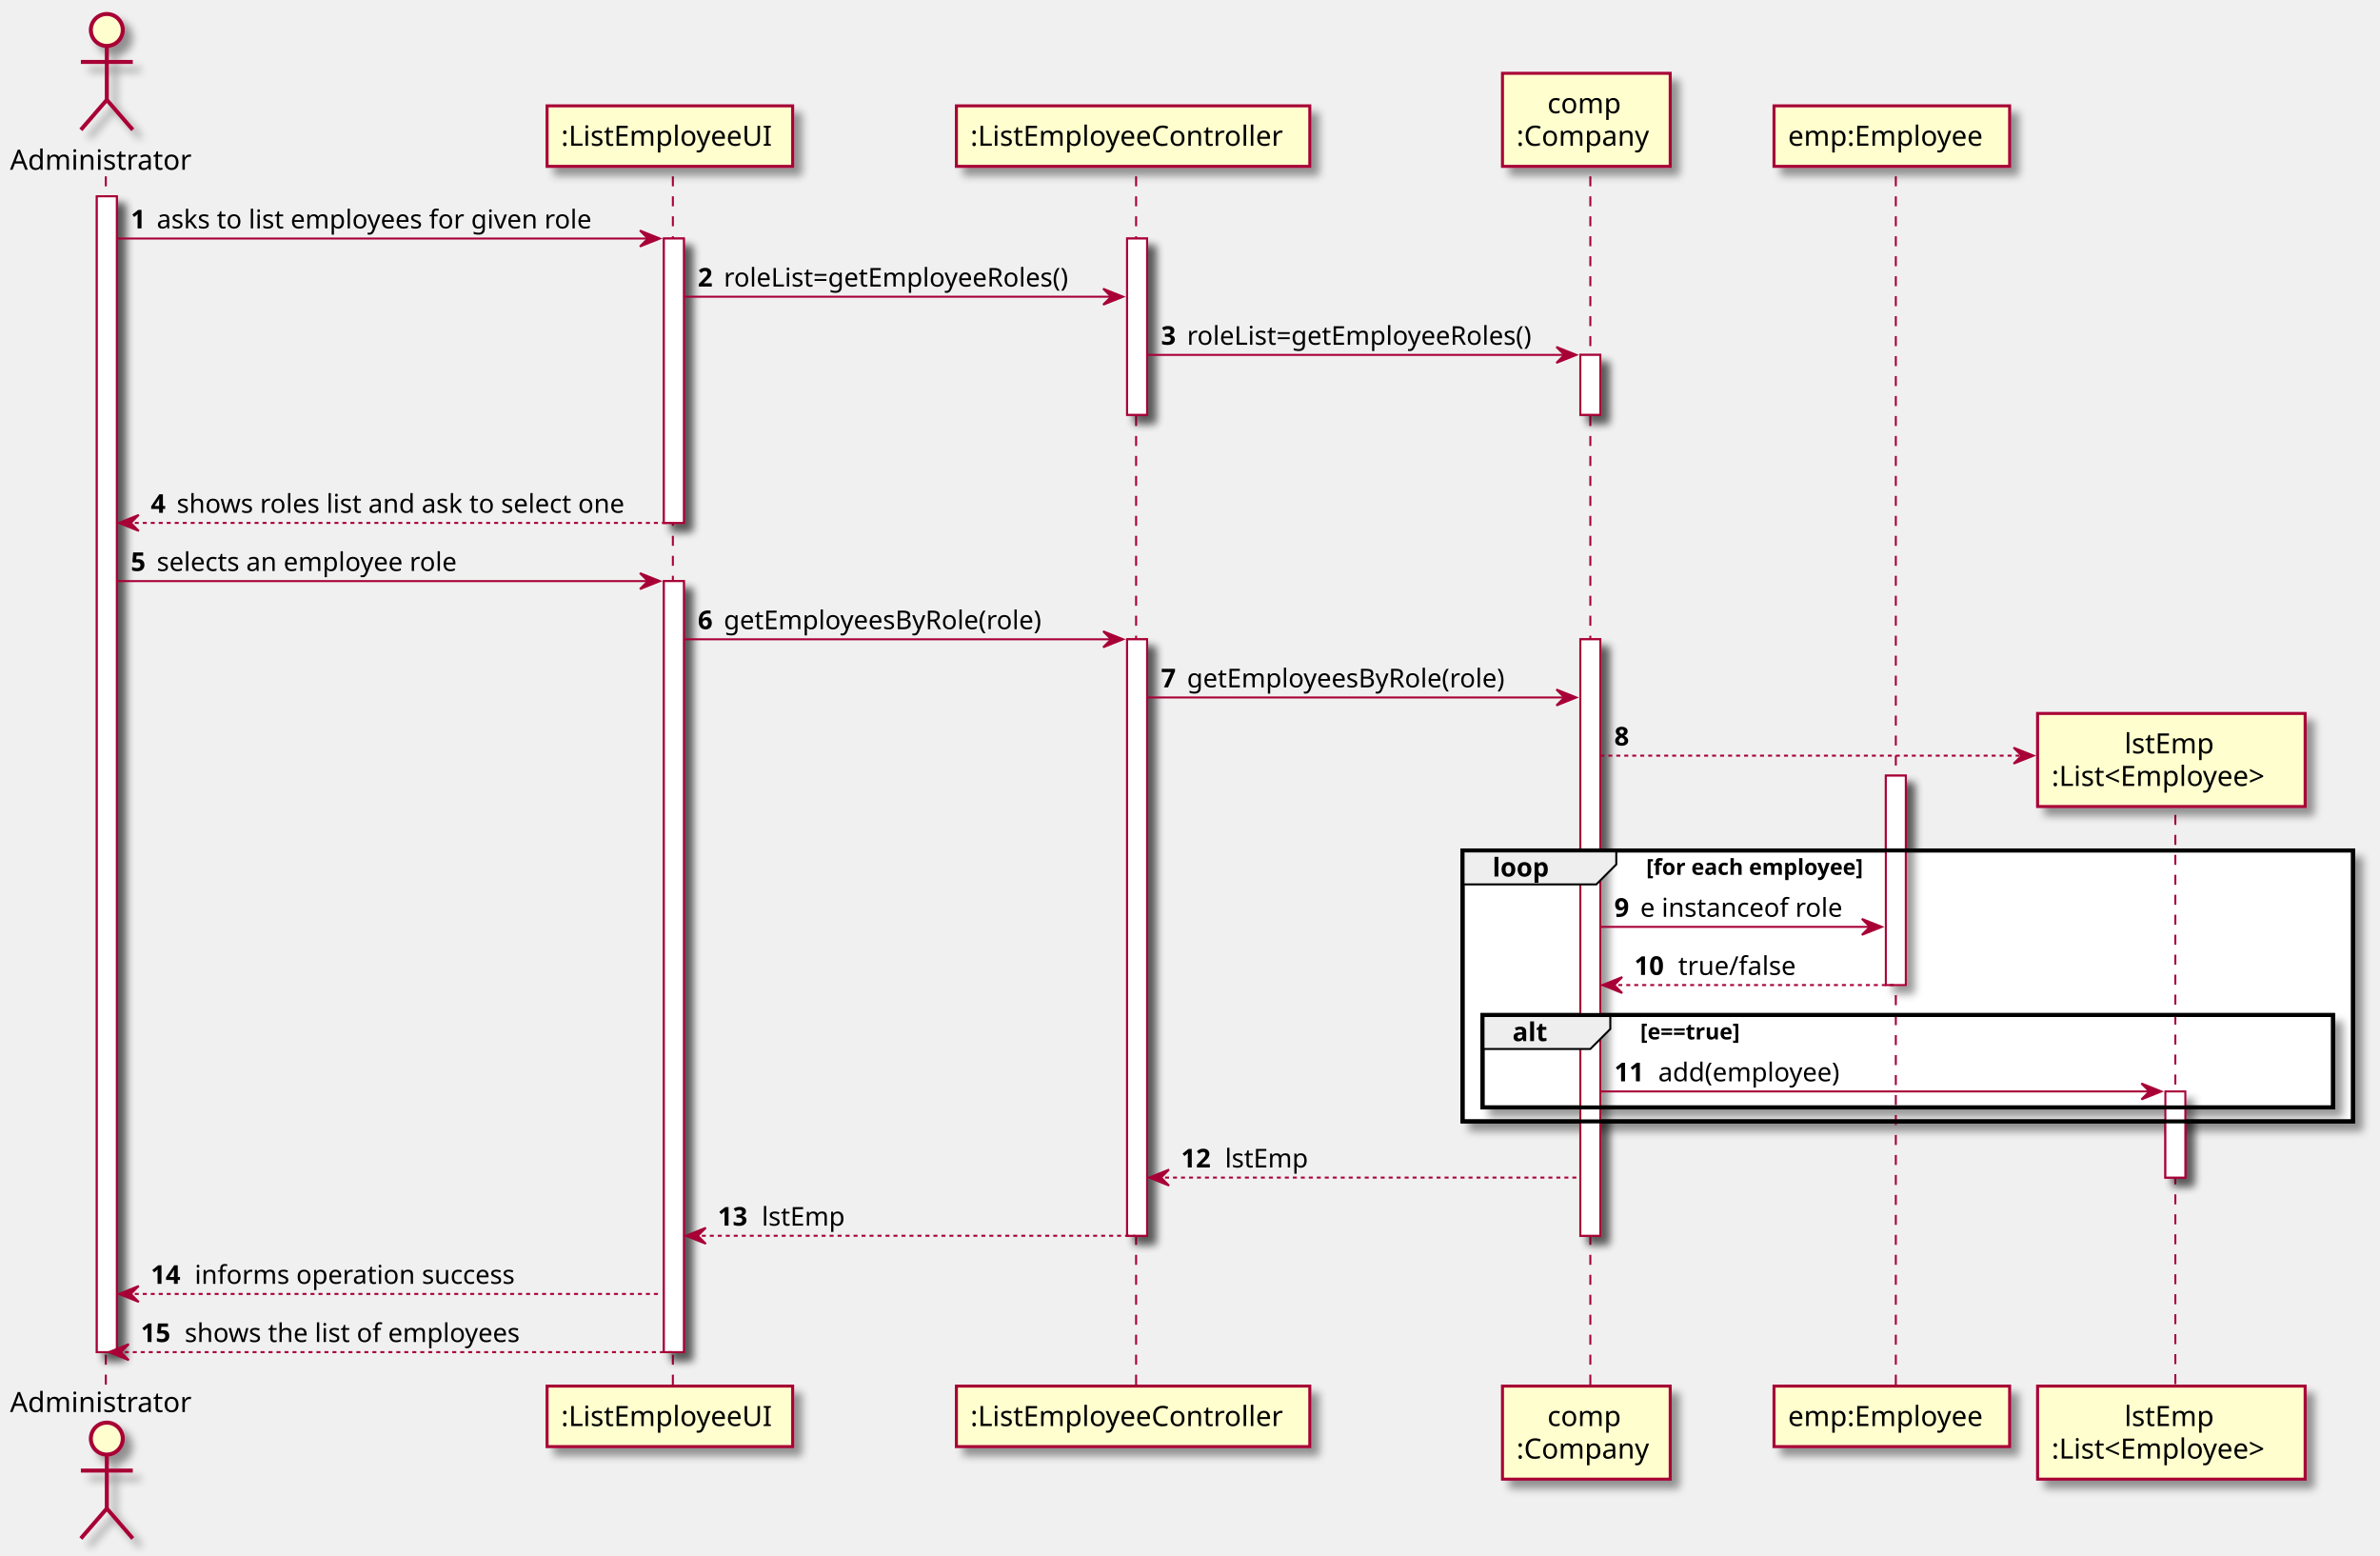
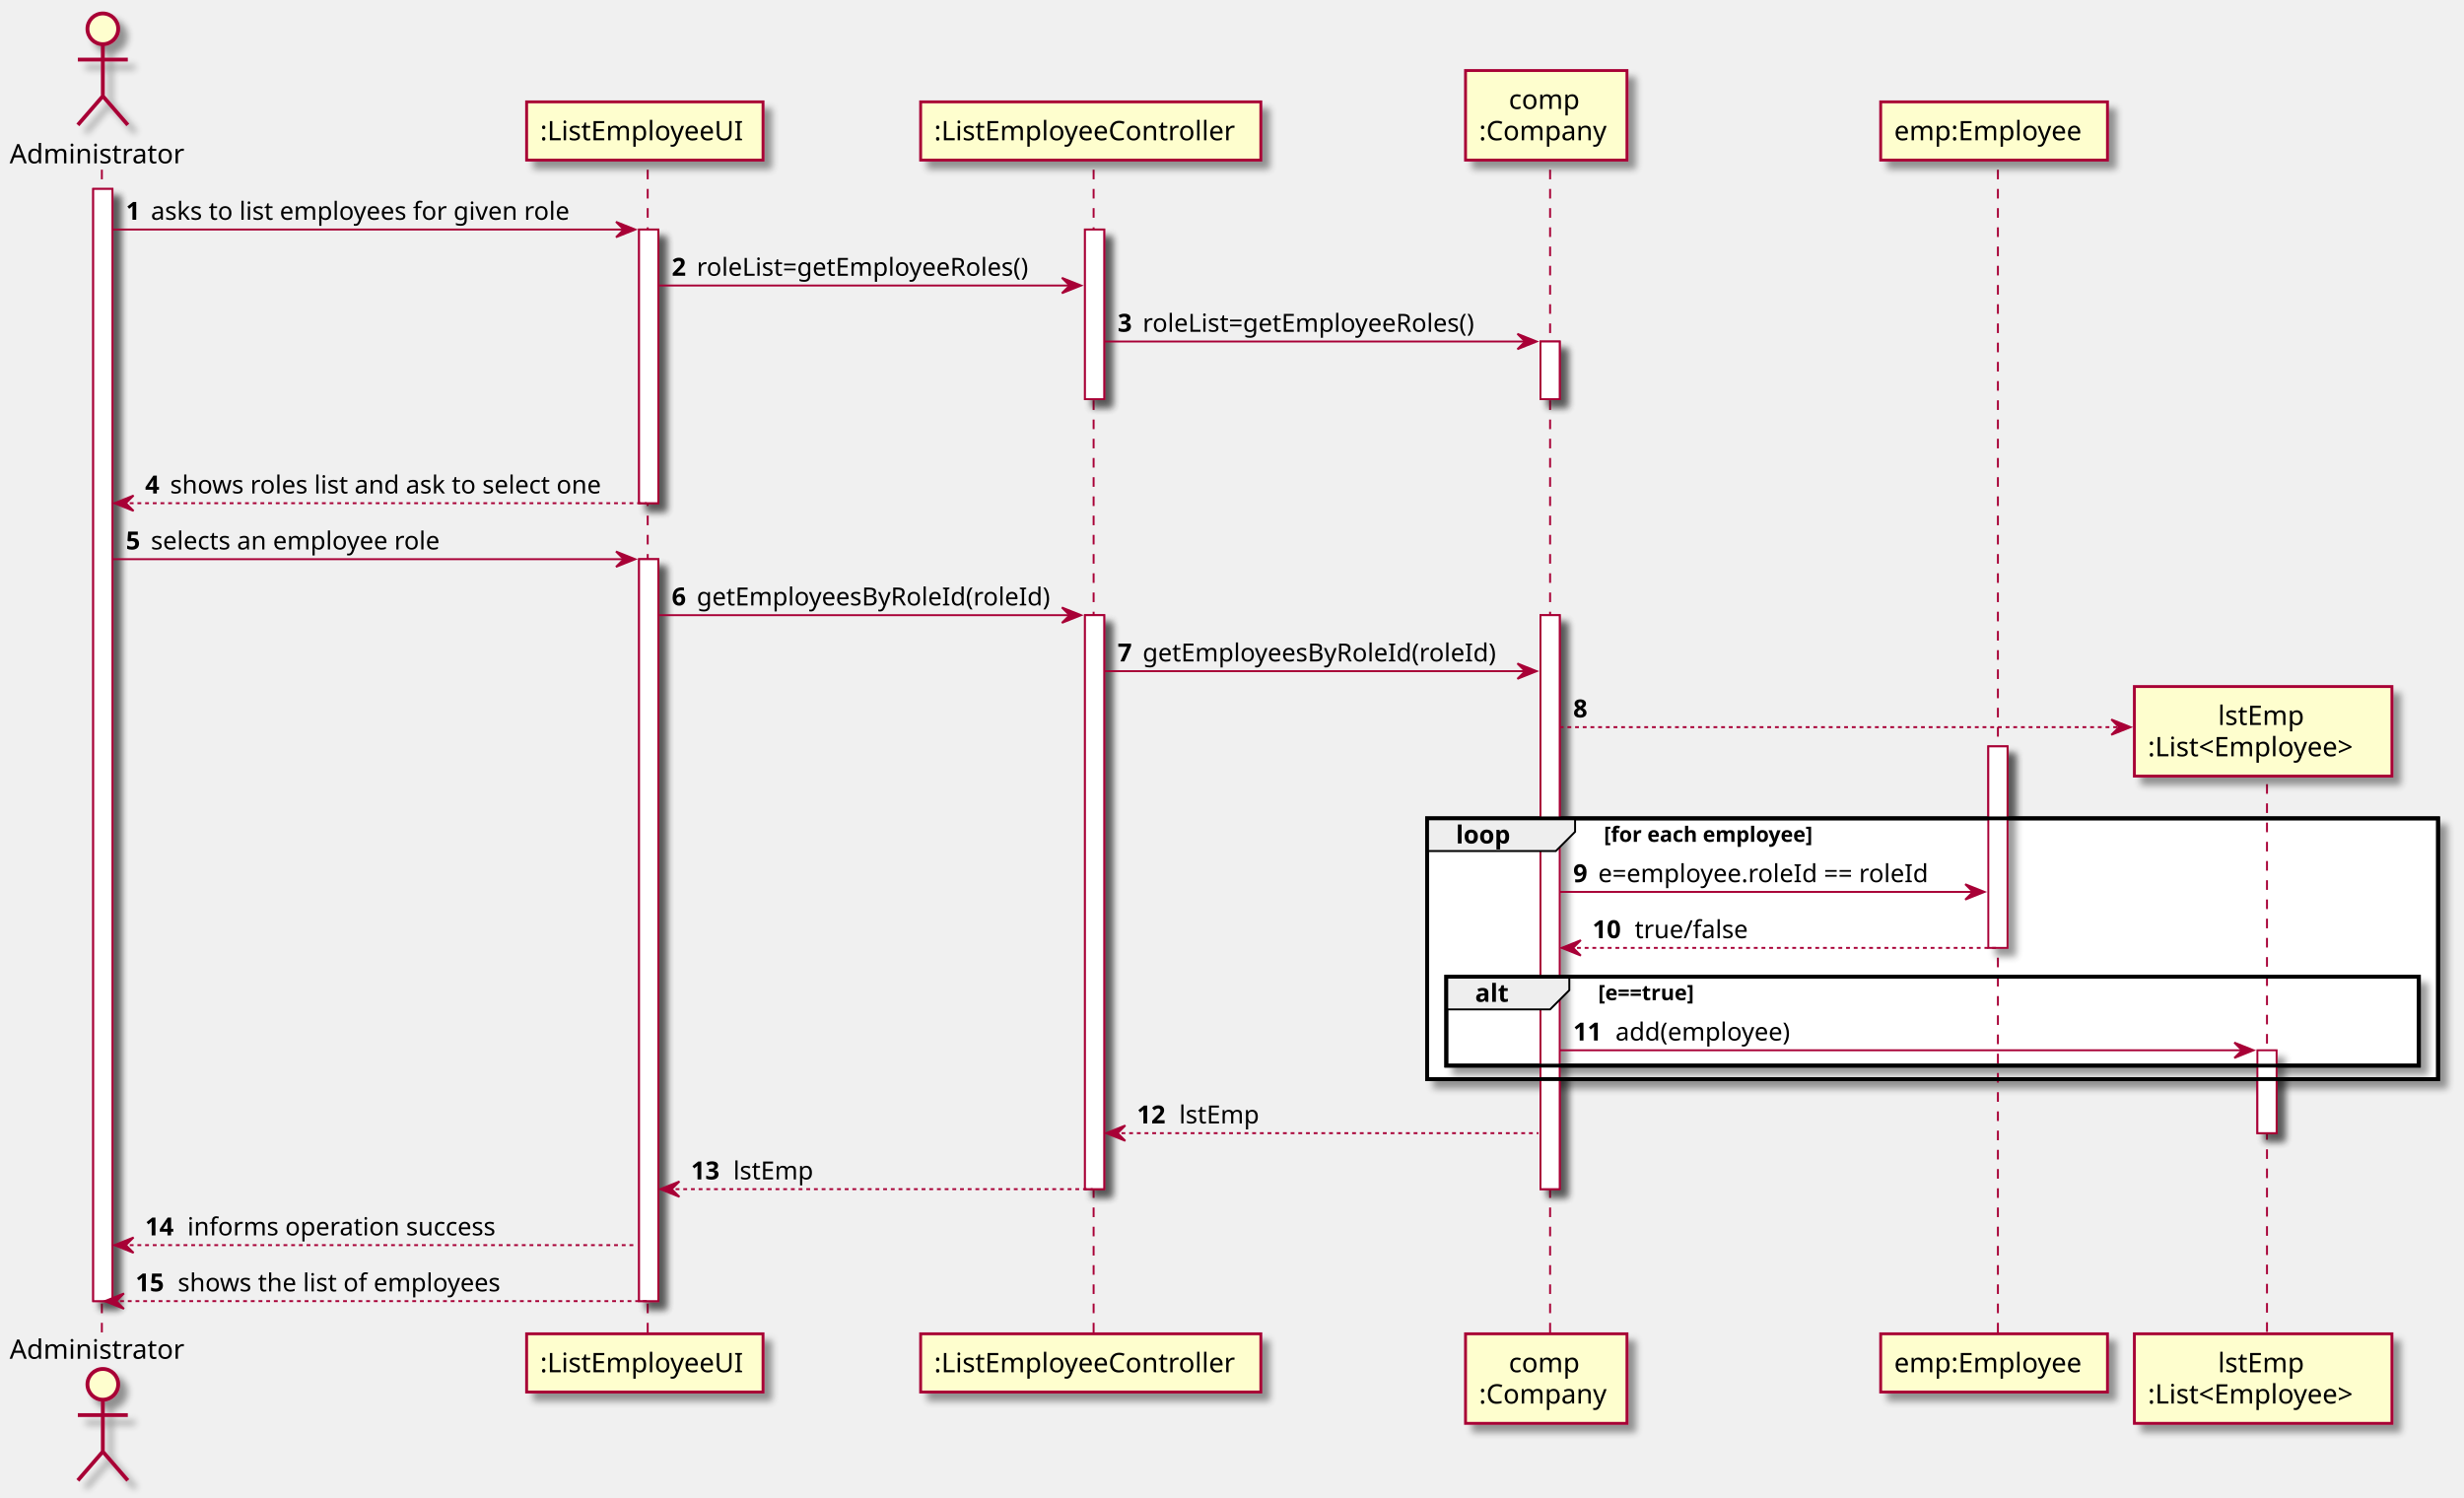
- <svg xmlns="http://www.w3.org/2000/svg" contentScriptType="application/ecmascript" contentStyleType="text/css" height="779px" preserveAspectRatio="none" style="width:1192px;height:779px;background:#FFFFFF;" version="1.1" viewBox="0 0 1192 779" width="1192px" zoomAndPan="magnify">
+ <svg xmlns="http://www.w3.org/2000/svg" contentScriptType="application/ecmascript" contentStyleType="text/css" height="779px" preserveAspectRatio="none" style="width:1282px;height:779px;background:#FFFFFF;" version="1.1" viewBox="0 0 1282 779" width="1282px" zoomAndPan="magnify">
  <defs>
-     <filter height="300%" id="fcw8uszvq6pdg" width="300%" x="-1" y="-1">
+     <filter height="300%" id="f3wgpyol8yfon" width="300%" x="-1" y="-1">
      <feGaussianBlur result="blurOut" stdDeviation="2.0" />
      <feColorMatrix in="blurOut" result="blurOut2" type="matrix" values="0 0 0 0 0 0 0 0 0 0 0 0 0 0 0 0 0 0 .4 0" />
      <feOffset dx="4.0" dy="4.0" in="blurOut2" result="blurOut3" />
      <feBlend in="SourceGraphic" in2="blurOut3" mode="normal" />
    </filter>
  </defs>
  <g>
-     <rect fill="#FFFFFF" filter="url(#fcw8uszvq6pdg)" height="578.719" style="stroke:#A80036;stroke-width:1.0;" width="10" x="48.5" y="98.297" />
-     <rect fill="#FFFFFF" filter="url(#fcw8uszvq6pdg)" height="142.398" style="stroke:#A80036;stroke-width:1.0;" width="10" x="332.5" y="119.43" />
-     <rect fill="#FFFFFF" filter="url(#fcw8uszvq6pdg)" height="386.055" style="stroke:#A80036;stroke-width:1.0;" width="10" x="332.5" y="290.961" />
-     <rect fill="#FFFFFF" filter="url(#fcw8uszvq6pdg)" height="88.266" style="stroke:#A80036;stroke-width:1.0;" width="10" x="564.5" y="119.43" />
-     <rect fill="#FFFFFF" filter="url(#fcw8uszvq6pdg)" height="298.656" style="stroke:#A80036;stroke-width:1.0;" width="10" x="564.5" y="320.094" />
-     <rect fill="#FFFFFF" filter="url(#fcw8uszvq6pdg)" height="30" style="stroke:#A80036;stroke-width:1.0;" width="10" x="791.5" y="177.695" />
-     <rect fill="#FFFFFF" filter="url(#fcw8uszvq6pdg)" height="298.656" style="stroke:#A80036;stroke-width:1.0;" width="10" x="791.5" y="320.094" />
-     <rect fill="#FFFFFF" filter="url(#fcw8uszvq6pdg)" height="104.859" style="stroke:#A80036;stroke-width:1.0;" width="10" x="944.5" y="388.359" />
-     <rect fill="#FFFFFF" filter="url(#fcw8uszvq6pdg)" height="43.133" style="stroke:#A80036;stroke-width:1.0;" width="10" x="1084.5" y="546.484" />
-     <rect fill="#FFFFFF" filter="url(#fcw8uszvq6pdg)" height="135.664" style="stroke:#000000;stroke-width:2.0;" width="446" x="732.5" y="425.82" />
-     <rect fill="#FFFFFF" filter="url(#fcw8uszvq6pdg)" height="46.266" style="stroke:#000000;stroke-width:2.0;" width="426" x="742.5" y="508.219" />
+     <rect fill="#FFFFFF" filter="url(#f3wgpyol8yfon)" height="578.719" style="stroke:#A80036;stroke-width:1.0;" width="10" x="48.5" y="98.297" />
+     <rect fill="#FFFFFF" filter="url(#f3wgpyol8yfon)" height="142.398" style="stroke:#A80036;stroke-width:1.0;" width="10" x="332.5" y="119.43" />
+     <rect fill="#FFFFFF" filter="url(#f3wgpyol8yfon)" height="386.055" style="stroke:#A80036;stroke-width:1.0;" width="10" x="332.5" y="290.961" />
+     <rect fill="#FFFFFF" filter="url(#f3wgpyol8yfon)" height="88.266" style="stroke:#A80036;stroke-width:1.0;" width="10" x="564.5" y="119.43" />
+     <rect fill="#FFFFFF" filter="url(#f3wgpyol8yfon)" height="298.656" style="stroke:#A80036;stroke-width:1.0;" width="10" x="564.5" y="320.094" />
+     <rect fill="#FFFFFF" filter="url(#f3wgpyol8yfon)" height="30" style="stroke:#A80036;stroke-width:1.0;" width="10" x="801.5" y="177.695" />
+     <rect fill="#FFFFFF" filter="url(#f3wgpyol8yfon)" height="298.656" style="stroke:#A80036;stroke-width:1.0;" width="10" x="801.5" y="320.094" />
+     <rect fill="#FFFFFF" filter="url(#f3wgpyol8yfon)" height="104.859" style="stroke:#A80036;stroke-width:1.0;" width="10" x="1034.5" y="388.359" />
+     <rect fill="#FFFFFF" filter="url(#f3wgpyol8yfon)" height="43.133" style="stroke:#A80036;stroke-width:1.0;" width="10" x="1174.5" y="546.484" />
+     <rect fill="#FFFFFF" filter="url(#f3wgpyol8yfon)" height="135.664" style="stroke:#000000;stroke-width:2.0;" width="526" x="742.5" y="425.82" />
+     <rect fill="#FFFFFF" filter="url(#f3wgpyol8yfon)" height="46.266" style="stroke:#000000;stroke-width:2.0;" width="506" x="752.5" y="508.219" />
    <line style="stroke:#A80036;stroke-width:1.0;stroke-dasharray:5.0,5.0;" x1="53" x2="53" y1="88.297" y2="695.016" />
    <line style="stroke:#A80036;stroke-width:1.0;stroke-dasharray:5.0,5.0;" x1="337" x2="337" y1="88.297" y2="695.016" />
    <line style="stroke:#A80036;stroke-width:1.0;stroke-dasharray:5.0,5.0;" x1="569" x2="569" y1="88.297" y2="695.016" />
-     <line style="stroke:#A80036;stroke-width:1.0;stroke-dasharray:5.0,5.0;" x1="796.5" x2="796.5" y1="88.297" y2="695.016" />
-     <line style="stroke:#A80036;stroke-width:1.0;stroke-dasharray:5.0,5.0;" x1="949.5" x2="949.5" y1="88.297" y2="695.016" />
-     <line style="stroke:#A80036;stroke-width:1.0;stroke-dasharray:5.0,5.0;" x1="1089.5" x2="1089.5" y1="398.023" y2="695.016" />
+     <line style="stroke:#A80036;stroke-width:1.0;stroke-dasharray:5.0,5.0;" x1="806.5" x2="806.5" y1="88.297" y2="695.016" />
+     <line style="stroke:#A80036;stroke-width:1.0;stroke-dasharray:5.0,5.0;" x1="1039.5" x2="1039.5" y1="88.297" y2="695.016" />
+     <line style="stroke:#A80036;stroke-width:1.0;stroke-dasharray:5.0,5.0;" x1="1179.5" x2="1179.5" y1="398.023" y2="695.016" />
    <text fill="#000000" font-family="sans-serif" font-size="14" lengthAdjust="spacing" textLength="91" x="5" y="84.995">Administrator</text>
-     <ellipse cx="53.5" cy="15" fill="#FEFECE" filter="url(#fcw8uszvq6pdg)" rx="8" ry="8" style="stroke:#A80036;stroke-width:2.0;" />
-     <path d="M53.5,23 L53.5,50 M40.5,31 L66.5,31 M53.5,50 L40.5,65 M53.5,50 L66.5,65 " fill="none" filter="url(#fcw8uszvq6pdg)" style="stroke:#A80036;stroke-width:2.0;" />
+     <ellipse cx="53.5" cy="15" fill="#FEFECE" filter="url(#f3wgpyol8yfon)" rx="8" ry="8" style="stroke:#A80036;stroke-width:2.0;" />
+     <path d="M53.5,23 L53.5,50 M40.5,31 L66.5,31 M53.5,50 L40.5,65 M53.5,50 L66.5,65 " fill="none" filter="url(#f3wgpyol8yfon)" style="stroke:#A80036;stroke-width:2.0;" />
    <text fill="#000000" font-family="sans-serif" font-size="14" lengthAdjust="spacing" textLength="91" x="5" y="707.011">Administrator</text>
-     <ellipse cx="53.5" cy="720.312" fill="#FEFECE" filter="url(#fcw8uszvq6pdg)" rx="8" ry="8" style="stroke:#A80036;stroke-width:2.0;" />
-     <path d="M53.5,728.312 L53.5,755.312 M40.5,736.312 L66.5,736.312 M53.5,755.312 L40.5,770.312 M53.5,755.312 L66.5,770.312 " fill="none" filter="url(#fcw8uszvq6pdg)" style="stroke:#A80036;stroke-width:2.0;" />
-     <rect fill="#FEFECE" filter="url(#fcw8uszvq6pdg)" height="30.297" style="stroke:#A80036;stroke-width:1.5;" width="123" x="274" y="53" />
+     <ellipse cx="53.5" cy="720.312" fill="#FEFECE" filter="url(#f3wgpyol8yfon)" rx="8" ry="8" style="stroke:#A80036;stroke-width:2.0;" />
+     <path d="M53.5,728.312 L53.5,755.312 M40.5,736.312 L66.5,736.312 M53.5,755.312 L40.5,770.312 M53.5,755.312 L66.5,770.312 " fill="none" filter="url(#f3wgpyol8yfon)" style="stroke:#A80036;stroke-width:2.0;" />
+     <rect fill="#FEFECE" filter="url(#f3wgpyol8yfon)" height="30.297" style="stroke:#A80036;stroke-width:1.5;" width="123" x="274" y="53" />
    <text fill="#000000" font-family="sans-serif" font-size="14" lengthAdjust="spacing" textLength="109" x="281" y="72.995">:ListEmployeeUI</text>
-     <rect fill="#FEFECE" filter="url(#fcw8uszvq6pdg)" height="30.297" style="stroke:#A80036;stroke-width:1.5;" width="123" x="274" y="694.016" />
+     <rect fill="#FEFECE" filter="url(#f3wgpyol8yfon)" height="30.297" style="stroke:#A80036;stroke-width:1.5;" width="123" x="274" y="694.016" />
    <text fill="#000000" font-family="sans-serif" font-size="14" lengthAdjust="spacing" textLength="109" x="281" y="714.011">:ListEmployeeUI</text>
-     <rect fill="#FEFECE" filter="url(#fcw8uszvq6pdg)" height="30.297" style="stroke:#A80036;stroke-width:1.5;" width="177" x="479" y="53" />
+     <rect fill="#FEFECE" filter="url(#f3wgpyol8yfon)" height="30.297" style="stroke:#A80036;stroke-width:1.5;" width="177" x="479" y="53" />
    <text fill="#000000" font-family="sans-serif" font-size="14" lengthAdjust="spacing" textLength="163" x="486" y="72.995">:ListEmployeeController</text>
-     <rect fill="#FEFECE" filter="url(#fcw8uszvq6pdg)" height="30.297" style="stroke:#A80036;stroke-width:1.5;" width="177" x="479" y="694.016" />
+     <rect fill="#FEFECE" filter="url(#f3wgpyol8yfon)" height="30.297" style="stroke:#A80036;stroke-width:1.5;" width="177" x="479" y="694.016" />
    <text fill="#000000" font-family="sans-serif" font-size="14" lengthAdjust="spacing" textLength="163" x="486" y="714.011">:ListEmployeeController</text>
-     <rect fill="#FEFECE" filter="url(#fcw8uszvq6pdg)" height="46.594" style="stroke:#A80036;stroke-width:1.5;" width="84" x="752.5" y="36.703" />
-     <text fill="#000000" font-family="sans-serif" font-size="14" lengthAdjust="spacing" textLength="39" x="775" y="56.698">comp</text>
-     <text fill="#000000" font-family="sans-serif" font-size="14" lengthAdjust="spacing" textLength="70" x="759.5" y="72.995">:Company</text>
-     <rect fill="#FEFECE" filter="url(#fcw8uszvq6pdg)" height="46.594" style="stroke:#A80036;stroke-width:1.5;" width="84" x="752.5" y="694.016" />
-     <text fill="#000000" font-family="sans-serif" font-size="14" lengthAdjust="spacing" textLength="39" x="775" y="714.011">comp</text>
-     <text fill="#000000" font-family="sans-serif" font-size="14" lengthAdjust="spacing" textLength="70" x="759.5" y="730.308">:Company</text>
-     <rect fill="#FEFECE" filter="url(#fcw8uszvq6pdg)" height="30.297" style="stroke:#A80036;stroke-width:1.5;" width="118" x="888.5" y="53" />
-     <text fill="#000000" font-family="sans-serif" font-size="14" lengthAdjust="spacing" textLength="104" x="895.5" y="72.995">emp:Employee</text>
-     <rect fill="#FEFECE" filter="url(#fcw8uszvq6pdg)" height="30.297" style="stroke:#A80036;stroke-width:1.5;" width="118" x="888.5" y="694.016" />
-     <text fill="#000000" font-family="sans-serif" font-size="14" lengthAdjust="spacing" textLength="104" x="895.5" y="714.011">emp:Employee</text>
-     <rect fill="#FEFECE" filter="url(#fcw8uszvq6pdg)" height="46.594" style="stroke:#A80036;stroke-width:1.5;" width="134" x="1020.5" y="694.016" />
-     <text fill="#000000" font-family="sans-serif" font-size="14" lengthAdjust="spacing" textLength="47" x="1064" y="714.011">lstEmp</text>
-     <text fill="#000000" font-family="sans-serif" font-size="14" lengthAdjust="spacing" textLength="120" x="1027.5" y="730.308">:List&lt;Employee&gt;</text>
-     <rect fill="#FFFFFF" filter="url(#fcw8uszvq6pdg)" height="578.719" style="stroke:#A80036;stroke-width:1.0;" width="10" x="48.5" y="98.297" />
-     <rect fill="#FFFFFF" filter="url(#fcw8uszvq6pdg)" height="142.398" style="stroke:#A80036;stroke-width:1.0;" width="10" x="332.5" y="119.43" />
-     <rect fill="#FFFFFF" filter="url(#fcw8uszvq6pdg)" height="386.055" style="stroke:#A80036;stroke-width:1.0;" width="10" x="332.5" y="290.961" />
-     <rect fill="#FFFFFF" filter="url(#fcw8uszvq6pdg)" height="88.266" style="stroke:#A80036;stroke-width:1.0;" width="10" x="564.5" y="119.43" />
-     <rect fill="#FFFFFF" filter="url(#fcw8uszvq6pdg)" height="298.656" style="stroke:#A80036;stroke-width:1.0;" width="10" x="564.5" y="320.094" />
-     <rect fill="#FFFFFF" filter="url(#fcw8uszvq6pdg)" height="30" style="stroke:#A80036;stroke-width:1.0;" width="10" x="791.5" y="177.695" />
-     <rect fill="#FFFFFF" filter="url(#fcw8uszvq6pdg)" height="298.656" style="stroke:#A80036;stroke-width:1.0;" width="10" x="791.5" y="320.094" />
-     <rect fill="#FFFFFF" filter="url(#fcw8uszvq6pdg)" height="104.859" style="stroke:#A80036;stroke-width:1.0;" width="10" x="944.5" y="388.359" />
-     <rect fill="#FFFFFF" filter="url(#fcw8uszvq6pdg)" height="43.133" style="stroke:#A80036;stroke-width:1.0;" width="10" x="1084.5" y="546.484" />
+     <rect fill="#FEFECE" filter="url(#f3wgpyol8yfon)" height="46.594" style="stroke:#A80036;stroke-width:1.5;" width="84" x="762.5" y="36.703" />
+     <text fill="#000000" font-family="sans-serif" font-size="14" lengthAdjust="spacing" textLength="39" x="785" y="56.698">comp</text>
+     <text fill="#000000" font-family="sans-serif" font-size="14" lengthAdjust="spacing" textLength="70" x="769.5" y="72.995">:Company</text>
+     <rect fill="#FEFECE" filter="url(#f3wgpyol8yfon)" height="46.594" style="stroke:#A80036;stroke-width:1.5;" width="84" x="762.5" y="694.016" />
+     <text fill="#000000" font-family="sans-serif" font-size="14" lengthAdjust="spacing" textLength="39" x="785" y="714.011">comp</text>
+     <text fill="#000000" font-family="sans-serif" font-size="14" lengthAdjust="spacing" textLength="70" x="769.5" y="730.308">:Company</text>
+     <rect fill="#FEFECE" filter="url(#f3wgpyol8yfon)" height="30.297" style="stroke:#A80036;stroke-width:1.5;" width="118" x="978.5" y="53" />
+     <text fill="#000000" font-family="sans-serif" font-size="14" lengthAdjust="spacing" textLength="104" x="985.5" y="72.995">emp:Employee</text>
+     <rect fill="#FEFECE" filter="url(#f3wgpyol8yfon)" height="30.297" style="stroke:#A80036;stroke-width:1.5;" width="118" x="978.5" y="694.016" />
+     <text fill="#000000" font-family="sans-serif" font-size="14" lengthAdjust="spacing" textLength="104" x="985.5" y="714.011">emp:Employee</text>
+     <rect fill="#FEFECE" filter="url(#f3wgpyol8yfon)" height="46.594" style="stroke:#A80036;stroke-width:1.5;" width="134" x="1110.5" y="694.016" />
+     <text fill="#000000" font-family="sans-serif" font-size="14" lengthAdjust="spacing" textLength="47" x="1154" y="714.011">lstEmp</text>
+     <text fill="#000000" font-family="sans-serif" font-size="14" lengthAdjust="spacing" textLength="120" x="1117.5" y="730.308">:List&lt;Employee&gt;</text>
+     <rect fill="#FFFFFF" filter="url(#f3wgpyol8yfon)" height="578.719" style="stroke:#A80036;stroke-width:1.0;" width="10" x="48.5" y="98.297" />
+     <rect fill="#FFFFFF" filter="url(#f3wgpyol8yfon)" height="142.398" style="stroke:#A80036;stroke-width:1.0;" width="10" x="332.5" y="119.43" />
+     <rect fill="#FFFFFF" filter="url(#f3wgpyol8yfon)" height="386.055" style="stroke:#A80036;stroke-width:1.0;" width="10" x="332.5" y="290.961" />
+     <rect fill="#FFFFFF" filter="url(#f3wgpyol8yfon)" height="88.266" style="stroke:#A80036;stroke-width:1.0;" width="10" x="564.5" y="119.43" />
+     <rect fill="#FFFFFF" filter="url(#f3wgpyol8yfon)" height="298.656" style="stroke:#A80036;stroke-width:1.0;" width="10" x="564.5" y="320.094" />
+     <rect fill="#FFFFFF" filter="url(#f3wgpyol8yfon)" height="30" style="stroke:#A80036;stroke-width:1.0;" width="10" x="801.5" y="177.695" />
+     <rect fill="#FFFFFF" filter="url(#f3wgpyol8yfon)" height="298.656" style="stroke:#A80036;stroke-width:1.0;" width="10" x="801.5" y="320.094" />
+     <rect fill="#FFFFFF" filter="url(#f3wgpyol8yfon)" height="104.859" style="stroke:#A80036;stroke-width:1.0;" width="10" x="1034.5" y="388.359" />
+     <rect fill="#FFFFFF" filter="url(#f3wgpyol8yfon)" height="43.133" style="stroke:#A80036;stroke-width:1.0;" width="10" x="1174.5" y="546.484" />
    <polygon fill="#A80036" points="320.5,115.43,330.5,119.43,320.5,123.43,324.5,119.43" style="stroke:#A80036;stroke-width:1.0;" />
    <line style="stroke:#A80036;stroke-width:1.0;" x1="58.5" x2="326.5" y1="119.43" y2="119.43" />
    <text fill="#000000" font-family="sans-serif" font-size="13" font-weight="bold" lengthAdjust="spacing" textLength="9" x="65.5" y="114.364">1</text>
    <text fill="#000000" font-family="sans-serif" font-size="13" lengthAdjust="spacing" textLength="229" x="78.5" y="114.364">asks to list employees for given role</text>
    <polygon fill="#A80036" points="552.5,144.562,562.5,148.562,552.5,152.562,556.5,148.562" style="stroke:#A80036;stroke-width:1.0;" />
    <line style="stroke:#A80036;stroke-width:1.0;" x1="342.5" x2="558.5" y1="148.562" y2="148.562" />
    <text fill="#000000" font-family="sans-serif" font-size="13" font-weight="bold" lengthAdjust="spacing" textLength="9" x="349.5" y="143.497">2</text>
    <text fill="#000000" font-family="sans-serif" font-size="13" lengthAdjust="spacing" textLength="185" x="362.5" y="143.497">roleList=getEmployeeRoles()</text>
-     <polygon fill="#A80036" points="779.5,173.695,789.5,177.695,779.5,181.695,783.5,177.695" style="stroke:#A80036;stroke-width:1.0;" />
-     <line style="stroke:#A80036;stroke-width:1.0;" x1="574.5" x2="785.5" y1="177.695" y2="177.695" />
+     <polygon fill="#A80036" points="789.5,173.695,799.5,177.695,789.5,181.695,793.5,177.695" style="stroke:#A80036;stroke-width:1.0;" />
+     <line style="stroke:#A80036;stroke-width:1.0;" x1="574.5" x2="795.5" y1="177.695" y2="177.695" />
    <text fill="#000000" font-family="sans-serif" font-size="13" font-weight="bold" lengthAdjust="spacing" textLength="9" x="581.5" y="172.629">3</text>
    <text fill="#000000" font-family="sans-serif" font-size="13" lengthAdjust="spacing" textLength="185" x="594.5" y="172.629">roleList=getEmployeeRoles()</text>
    <polygon fill="#A80036" points="69.5,257.828,59.5,261.828,69.5,265.828,65.5,261.828" style="stroke:#A80036;stroke-width:1.0;" />
    <line style="stroke:#A80036;stroke-width:1.0;stroke-dasharray:2.0,2.0;" x1="63.5" x2="336.5" y1="261.828" y2="261.828" />
    <text fill="#000000" font-family="sans-serif" font-size="13" font-weight="bold" lengthAdjust="spacing" textLength="9" x="75.5" y="256.762">4</text>
    <text fill="#000000" font-family="sans-serif" font-size="13" lengthAdjust="spacing" textLength="237" x="88.5" y="256.762">shows roles list and ask to select one</text>
    <polygon fill="#A80036" points="320.5,286.961,330.5,290.961,320.5,294.961,324.5,290.961" style="stroke:#A80036;stroke-width:1.0;" />
    <line style="stroke:#A80036;stroke-width:1.0;" x1="58.5" x2="326.5" y1="290.961" y2="290.961" />
    <text fill="#000000" font-family="sans-serif" font-size="13" font-weight="bold" lengthAdjust="spacing" textLength="9" x="65.5" y="285.895">5</text>
    <text fill="#000000" font-family="sans-serif" font-size="13" lengthAdjust="spacing" textLength="160" x="78.5" y="285.895">selects an employee role</text>
    <polygon fill="#A80036" points="552.5,316.094,562.5,320.094,552.5,324.094,556.5,320.094" style="stroke:#A80036;stroke-width:1.0;" />
    <line style="stroke:#A80036;stroke-width:1.0;" x1="342.5" x2="558.5" y1="320.094" y2="320.094" />
    <text fill="#000000" font-family="sans-serif" font-size="13" font-weight="bold" lengthAdjust="spacing" textLength="9" x="349.5" y="315.028">6</text>
-     <text fill="#000000" font-family="sans-serif" font-size="13" lengthAdjust="spacing" textLength="168" x="362.5" y="315.028">getEmployeesByRole(role)</text>
-     <polygon fill="#A80036" points="779.5,345.227,789.5,349.227,779.5,353.227,783.5,349.227" style="stroke:#A80036;stroke-width:1.0;" />
-     <line style="stroke:#A80036;stroke-width:1.0;" x1="574.5" x2="785.5" y1="349.227" y2="349.227" />
+     <text fill="#000000" font-family="sans-serif" font-size="13" lengthAdjust="spacing" textLength="190" x="362.5" y="315.028">getEmployeesByRoleId(roleId)</text>
+     <polygon fill="#A80036" points="789.5,345.227,799.5,349.227,789.5,353.227,793.5,349.227" style="stroke:#A80036;stroke-width:1.0;" />
+     <line style="stroke:#A80036;stroke-width:1.0;" x1="574.5" x2="795.5" y1="349.227" y2="349.227" />
    <text fill="#000000" font-family="sans-serif" font-size="13" font-weight="bold" lengthAdjust="spacing" textLength="9" x="581.5" y="344.161">7</text>
-     <text fill="#000000" font-family="sans-serif" font-size="13" lengthAdjust="spacing" textLength="168" x="594.5" y="344.161">getEmployeesByRole(role)</text>
-     <polygon fill="#A80036" points="1008.5,374.359,1018.5,378.359,1008.5,382.359,1012.5,378.359" style="stroke:#A80036;stroke-width:1.0;" />
-     <line style="stroke:#A80036;stroke-width:1.0;stroke-dasharray:2.0,2.0;" x1="801.5" x2="1014.5" y1="378.359" y2="378.359" />
-     <text fill="#000000" font-family="sans-serif" font-size="13" font-weight="bold" lengthAdjust="spacing" textLength="9" x="808.5" y="373.293">8</text>
-     <text fill="#000000" font-family="sans-serif" font-size="13" lengthAdjust="spacing" textLength="0" x="825.5" y="373.293" />
-     <rect fill="#FEFECE" filter="url(#fcw8uszvq6pdg)" height="46.594" style="stroke:#A80036;stroke-width:1.5;" width="134" x="1020.5" y="357.227" />
-     <text fill="#000000" font-family="sans-serif" font-size="14" lengthAdjust="spacing" textLength="47" x="1064" y="377.222">lstEmp</text>
-     <text fill="#000000" font-family="sans-serif" font-size="14" lengthAdjust="spacing" textLength="120" x="1027.5" y="393.519">:List&lt;Employee&gt;</text>
-     <path d="M732.5,425.82 L809.5,425.82 L809.5,432.82 L799.5,442.82 L732.5,442.82 L732.5,425.82 " fill="#EEEEEE" style="stroke:#000000;stroke-width:1.0;" />
-     <rect fill="none" height="135.664" style="stroke:#000000;stroke-width:2.0;" width="446" x="732.5" y="425.82" />
-     <text fill="#000000" font-family="sans-serif" font-size="13" font-weight="bold" lengthAdjust="spacing" textLength="32" x="747.5" y="438.887">loop</text>
-     <text fill="#000000" font-family="sans-serif" font-size="11" font-weight="bold" lengthAdjust="spacing" textLength="129" x="824.5" y="438.031">[for each employee]</text>
-     <polygon fill="#A80036" points="932.5,460.086,942.5,464.086,932.5,468.086,936.5,464.086" style="stroke:#A80036;stroke-width:1.0;" />
-     <line style="stroke:#A80036;stroke-width:1.0;" x1="801.5" x2="938.5" y1="464.086" y2="464.086" />
-     <text fill="#000000" font-family="sans-serif" font-size="13" font-weight="bold" lengthAdjust="spacing" textLength="9" x="808.5" y="459.02">9</text>
-     <text fill="#000000" font-family="sans-serif" font-size="13" lengthAdjust="spacing" textLength="106" x="821.5" y="459.02">e instanceof role</text>
-     <polygon fill="#A80036" points="812.5,489.219,802.5,493.219,812.5,497.219,808.5,493.219" style="stroke:#A80036;stroke-width:1.0;" />
-     <line style="stroke:#A80036;stroke-width:1.0;stroke-dasharray:2.0,2.0;" x1="806.5" x2="948.5" y1="493.219" y2="493.219" />
-     <text fill="#000000" font-family="sans-serif" font-size="13" font-weight="bold" lengthAdjust="spacing" textLength="18" x="818.5" y="488.153">10</text>
-     <text fill="#000000" font-family="sans-serif" font-size="13" lengthAdjust="spacing" textLength="60" x="840.5" y="488.153">true/false</text>
-     <path d="M742.5,508.219 L806.5,508.219 L806.5,515.219 L796.5,525.219 L742.5,525.219 L742.5,508.219 " fill="#EEEEEE" style="stroke:#000000;stroke-width:1.0;" />
-     <rect fill="none" height="46.266" style="stroke:#000000;stroke-width:2.0;" width="426" x="742.5" y="508.219" />
-     <text fill="#000000" font-family="sans-serif" font-size="13" font-weight="bold" lengthAdjust="spacing" textLength="19" x="757.5" y="521.286">alt</text>
-     <text fill="#000000" font-family="sans-serif" font-size="11" font-weight="bold" lengthAdjust="spacing" textLength="62" x="821.5" y="520.429">[e==true]</text>
-     <polygon fill="#A80036" points="1072.5,542.484,1082.5,546.484,1072.5,550.484,1076.5,546.484" style="stroke:#A80036;stroke-width:1.0;" />
-     <line style="stroke:#A80036;stroke-width:1.0;" x1="801.5" x2="1078.5" y1="546.484" y2="546.484" />
-     <text fill="#000000" font-family="sans-serif" font-size="13" font-weight="bold" lengthAdjust="spacing" textLength="18" x="808.5" y="541.418">11</text>
-     <text fill="#000000" font-family="sans-serif" font-size="13" lengthAdjust="spacing" textLength="97" x="830.5" y="541.418">add(employee)</text>
+     <text fill="#000000" font-family="sans-serif" font-size="13" lengthAdjust="spacing" textLength="190" x="594.5" y="344.161">getEmployeesByRoleId(roleId)</text>
+     <polygon fill="#A80036" points="1098.5,374.359,1108.5,378.359,1098.5,382.359,1102.5,378.359" style="stroke:#A80036;stroke-width:1.0;" />
+     <line style="stroke:#A80036;stroke-width:1.0;stroke-dasharray:2.0,2.0;" x1="811.5" x2="1104.5" y1="378.359" y2="378.359" />
+     <text fill="#000000" font-family="sans-serif" font-size="13" font-weight="bold" lengthAdjust="spacing" textLength="9" x="818.5" y="373.293">8</text>
+     <text fill="#000000" font-family="sans-serif" font-size="13" lengthAdjust="spacing" textLength="0" x="835.5" y="373.293" />
+     <rect fill="#FEFECE" filter="url(#f3wgpyol8yfon)" height="46.594" style="stroke:#A80036;stroke-width:1.5;" width="134" x="1110.5" y="357.227" />
+     <text fill="#000000" font-family="sans-serif" font-size="14" lengthAdjust="spacing" textLength="47" x="1154" y="377.222">lstEmp</text>
+     <text fill="#000000" font-family="sans-serif" font-size="14" lengthAdjust="spacing" textLength="120" x="1117.5" y="393.519">:List&lt;Employee&gt;</text>
+     <path d="M742.5,425.82 L819.5,425.82 L819.5,432.82 L809.5,442.82 L742.5,442.82 L742.5,425.82 " fill="#EEEEEE" style="stroke:#000000;stroke-width:1.0;" />
+     <rect fill="none" height="135.664" style="stroke:#000000;stroke-width:2.0;" width="526" x="742.5" y="425.82" />
+     <text fill="#000000" font-family="sans-serif" font-size="13" font-weight="bold" lengthAdjust="spacing" textLength="32" x="757.5" y="438.887">loop</text>
+     <text fill="#000000" font-family="sans-serif" font-size="11" font-weight="bold" lengthAdjust="spacing" textLength="129" x="834.5" y="438.031">[for each employee]</text>
+     <polygon fill="#A80036" points="1022.5,460.086,1032.5,464.086,1022.5,468.086,1026.5,464.086" style="stroke:#A80036;stroke-width:1.0;" />
+     <line style="stroke:#A80036;stroke-width:1.0;" x1="811.5" x2="1028.5" y1="464.086" y2="464.086" />
+     <text fill="#000000" font-family="sans-serif" font-size="13" font-weight="bold" lengthAdjust="spacing" textLength="9" x="818.5" y="459.02">9</text>
+     <text fill="#000000" font-family="sans-serif" font-size="13" lengthAdjust="spacing" textLength="186" x="831.5" y="459.02">e=employee.roleId == roleId</text>
+     <polygon fill="#A80036" points="822.5,489.219,812.5,493.219,822.5,497.219,818.5,493.219" style="stroke:#A80036;stroke-width:1.0;" />
+     <line style="stroke:#A80036;stroke-width:1.0;stroke-dasharray:2.0,2.0;" x1="816.5" x2="1038.5" y1="493.219" y2="493.219" />
+     <text fill="#000000" font-family="sans-serif" font-size="13" font-weight="bold" lengthAdjust="spacing" textLength="18" x="828.5" y="488.153">10</text>
+     <text fill="#000000" font-family="sans-serif" font-size="13" lengthAdjust="spacing" textLength="60" x="850.5" y="488.153">true/false</text>
+     <path d="M752.5,508.219 L816.5,508.219 L816.5,515.219 L806.5,525.219 L752.5,525.219 L752.5,508.219 " fill="#EEEEEE" style="stroke:#000000;stroke-width:1.0;" />
+     <rect fill="none" height="46.266" style="stroke:#000000;stroke-width:2.0;" width="506" x="752.5" y="508.219" />
+     <text fill="#000000" font-family="sans-serif" font-size="13" font-weight="bold" lengthAdjust="spacing" textLength="19" x="767.5" y="521.286">alt</text>
+     <text fill="#000000" font-family="sans-serif" font-size="11" font-weight="bold" lengthAdjust="spacing" textLength="62" x="831.5" y="520.429">[e==true]</text>
+     <polygon fill="#A80036" points="1162.5,542.484,1172.5,546.484,1162.5,550.484,1166.5,546.484" style="stroke:#A80036;stroke-width:1.0;" />
+     <line style="stroke:#A80036;stroke-width:1.0;" x1="811.5" x2="1168.5" y1="546.484" y2="546.484" />
+     <text fill="#000000" font-family="sans-serif" font-size="13" font-weight="bold" lengthAdjust="spacing" textLength="18" x="818.5" y="541.418">11</text>
+     <text fill="#000000" font-family="sans-serif" font-size="13" lengthAdjust="spacing" textLength="97" x="840.5" y="541.418">add(employee)</text>
    <polygon fill="#A80036" points="585.5,585.617,575.5,589.617,585.5,593.617,581.5,589.617" style="stroke:#A80036;stroke-width:1.0;" />
-     <line style="stroke:#A80036;stroke-width:1.0;stroke-dasharray:2.0,2.0;" x1="579.5" x2="790.5" y1="589.617" y2="589.617" />
+     <line style="stroke:#A80036;stroke-width:1.0;stroke-dasharray:2.0,2.0;" x1="579.5" x2="800.5" y1="589.617" y2="589.617" />
    <text fill="#000000" font-family="sans-serif" font-size="13" font-weight="bold" lengthAdjust="spacing" textLength="18" x="591.5" y="584.551">12</text>
    <text fill="#000000" font-family="sans-serif" font-size="13" lengthAdjust="spacing" textLength="44" x="613.5" y="584.551">lstEmp</text>
    <polygon fill="#A80036" points="353.5,614.75,343.5,618.75,353.5,622.75,349.5,618.75" style="stroke:#A80036;stroke-width:1.0;" />
    <line style="stroke:#A80036;stroke-width:1.0;stroke-dasharray:2.0,2.0;" x1="347.5" x2="568.5" y1="618.75" y2="618.75" />
    <text fill="#000000" font-family="sans-serif" font-size="13" font-weight="bold" lengthAdjust="spacing" textLength="18" x="359.5" y="613.684">13</text>
    <text fill="#000000" font-family="sans-serif" font-size="13" lengthAdjust="spacing" textLength="44" x="381.5" y="613.684">lstEmp</text>
    <polygon fill="#A80036" points="69.5,643.883,59.5,647.883,69.5,651.883,65.5,647.883" style="stroke:#A80036;stroke-width:1.0;" />
    <line style="stroke:#A80036;stroke-width:1.0;stroke-dasharray:2.0,2.0;" x1="63.5" x2="331.5" y1="647.883" y2="647.883" />
    <text fill="#000000" font-family="sans-serif" font-size="13" font-weight="bold" lengthAdjust="spacing" textLength="18" x="75.5" y="642.817">14</text>
    <text fill="#000000" font-family="sans-serif" font-size="13" lengthAdjust="spacing" textLength="168" x="97.5" y="642.817">informs operation success</text>
    <polygon fill="#A80036" points="64.5,673.016,54.5,677.016,64.5,681.016,60.5,677.016" style="stroke:#A80036;stroke-width:1.0;" />
    <line style="stroke:#A80036;stroke-width:1.0;stroke-dasharray:2.0,2.0;" x1="58.5" x2="336.5" y1="677.016" y2="677.016" />
    <text fill="#000000" font-family="sans-serif" font-size="13" font-weight="bold" lengthAdjust="spacing" textLength="18" x="70.5" y="671.95">15</text>
    <text fill="#000000" font-family="sans-serif" font-size="13" lengthAdjust="spacing" textLength="176" x="92.5" y="671.95">shows the list of employees</text>
  </g>
</svg>
